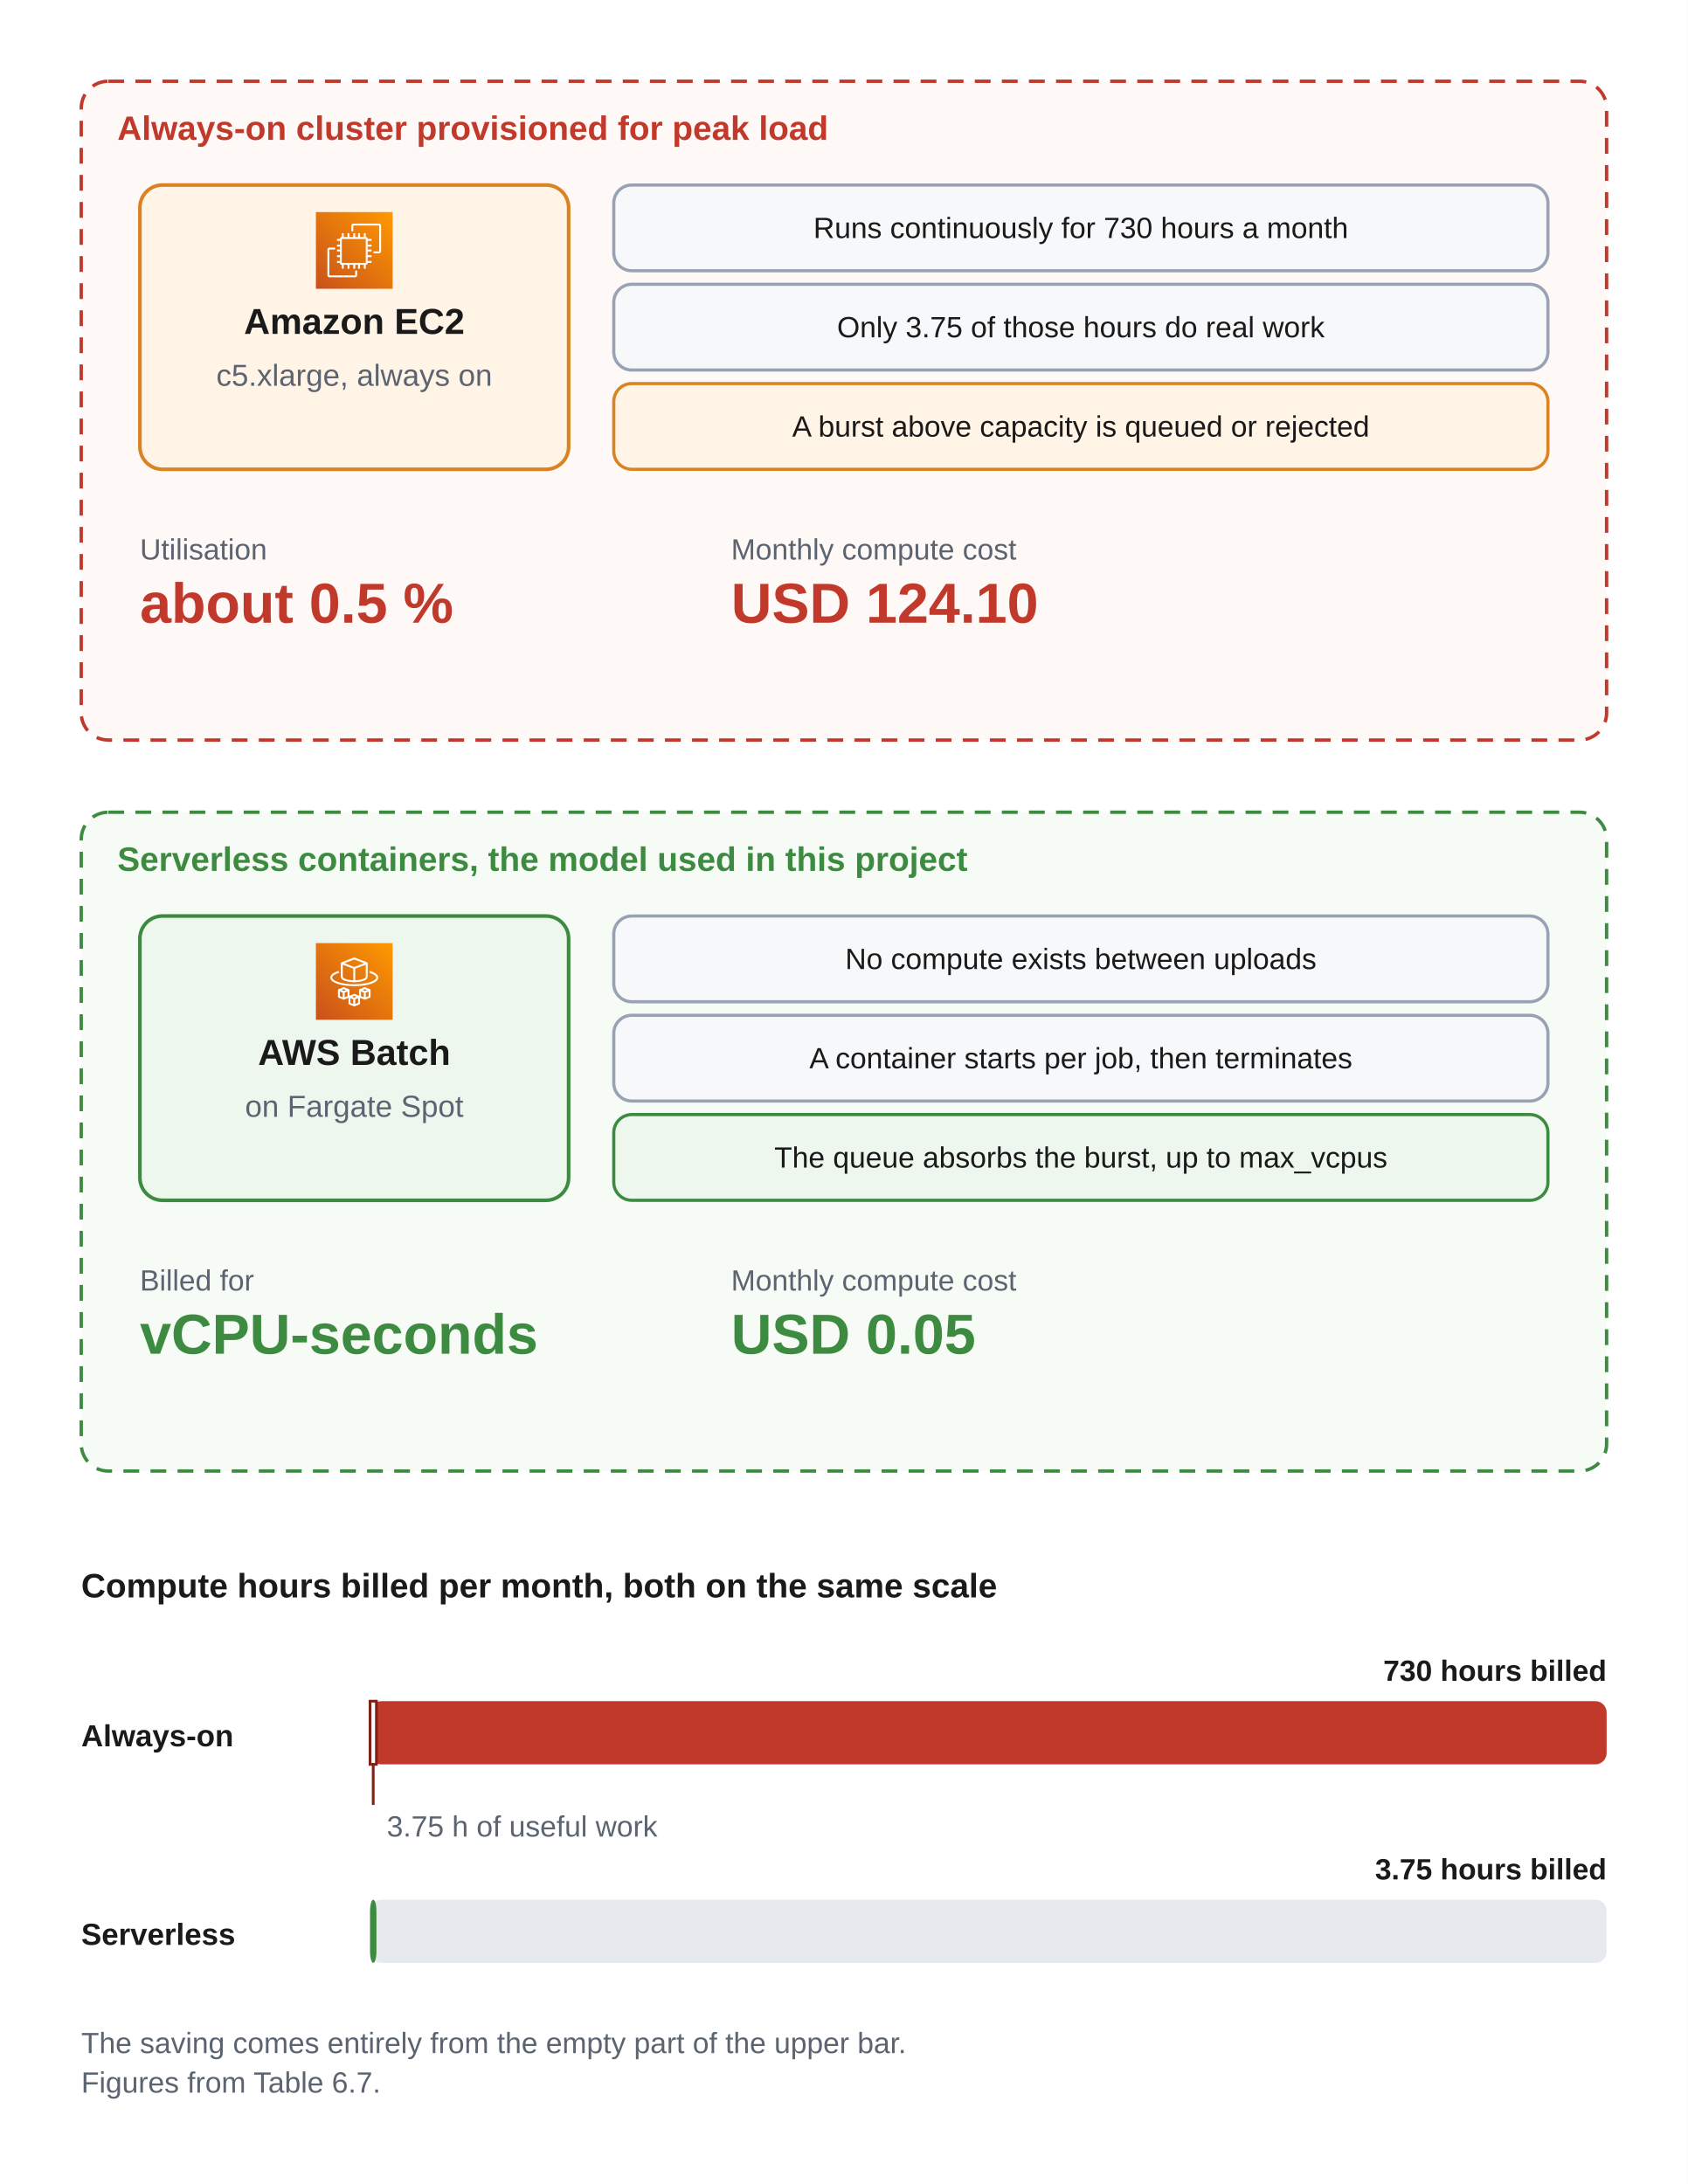
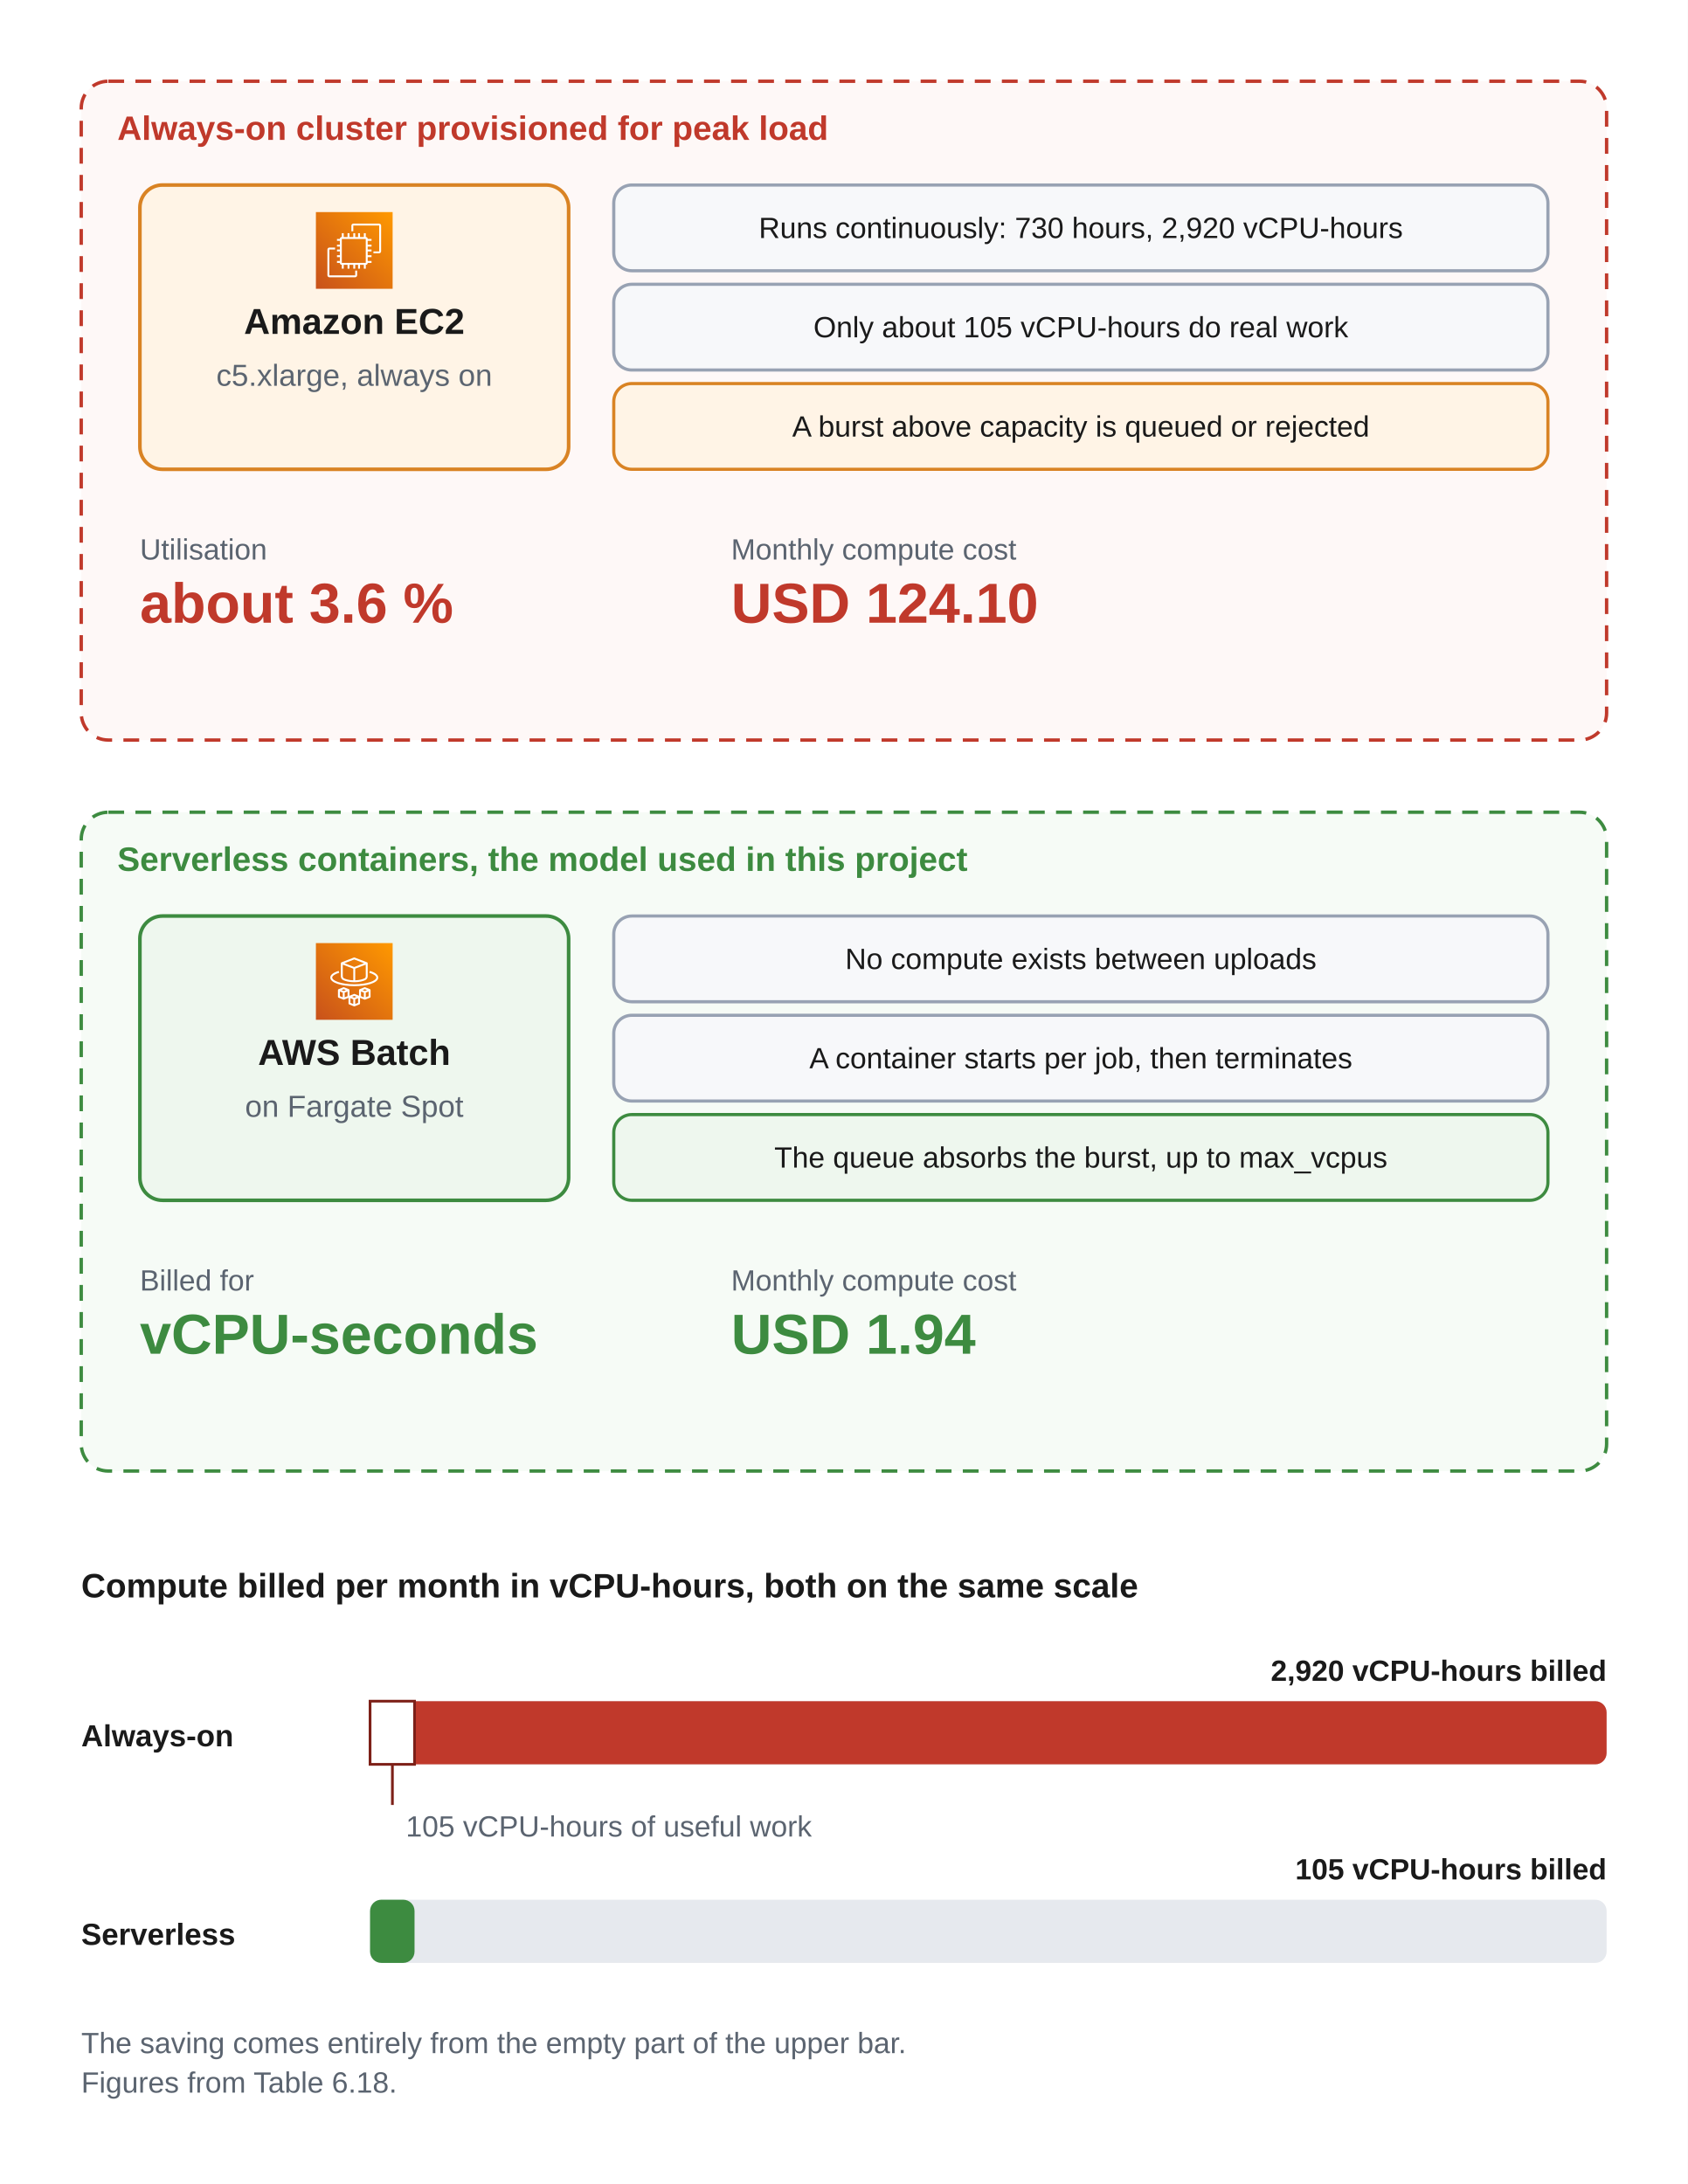
<svg xmlns="http://www.w3.org/2000/svg" width="748" height="968" viewBox="0 0 748 968">
  <defs>
    <marker id="arrow" viewBox="0 0 10 10" refX="9" refY="5" markerWidth="7" markerHeight="7" orient="auto-start-reverse">
      <path d="M 0 0 L 10 5 L 0 10 z" fill="#4a5568" />
    </marker>
  </defs>
  <rect width="748" height="968" fill="#ffffff" />
  <rect x="36" y="36" width="676" height="292" rx="12" fill="#fef8f7" stroke="#c0392b" stroke-width="1.5" stroke-dasharray="7 5" />
  <text x="52" y="62.0" font-family="Arial, Helvetica, sans-serif" font-size="15" font-weight="bold" fill="#c0392b" text-anchor="start">Always-on cluster provisioned for peak load</text>
  <rect x="62" y="82" width="190" height="126" rx="10" fill="#fff4e6" stroke="#d98324" stroke-width="1.6" />
  <g transform="translate(140.00 94.00) scale(0.13281)">
    <defs>
      <linearGradient id="SVGeyciVcvH" x1="0%" x2="100%" y1="100%" y2="0%">
        <stop offset="0%" stop-color="#c8511b" />
        <stop offset="100%" stop-color="#f90" />
      </linearGradient>
    </defs>
    <path fill="url(#SVGeyciVcvH)" d="M0 0h256v256H0z" />
    <path fill="#fff" d="M86.4 169.6h80v-80h-80zm86.4-80h12.8V96h-12.8v12.8h12.8v6.4h-12.8v9.6h12.8v6.4h-12.8V144h12.8v6.4h-12.8v12.8h12.8v6.4h-12.8v.435a5.97 5.97 0 0 1-5.965 5.965h-.435v12.8H160V176h-12.8v12.8h-6.4V176h-9.6v12.8h-6.4V176H112v12.8h-6.4V176H92.8v12.8h-6.4V176h-.435A5.97 5.97 0 0 1 80 170.035v-.435h-9.6v-6.4H80v-12.8h-9.6V144H80v-12.8h-9.6v-6.4H80v-9.6h-9.6v-6.4H80V96h-9.6v-6.4H80v-.435a5.97 5.97 0 0 1 5.965-5.965h.435V70.4h6.4v12.8h12.8V70.4h6.4v12.8h12.8V70.4h6.4v12.8h9.6V70.4h6.4v12.8H160V70.4h6.4v12.8h.435a5.97 5.97 0 0 1 5.965 5.965zm-41.6 121.203a.4.4 0 0 1-.397.397H45.197a.4.4 0 0 1-.397-.397v-85.606a.4.4 0 0 1 .397-.397H64v-6.4H45.197a6.805 6.805 0 0 0-6.797 6.797v85.606a6.805 6.805 0 0 0 6.797 6.797h85.606a6.805 6.805 0 0 0 6.797-6.797V195.2h-6.4zm86.4-165.606v85.606a6.805 6.805 0 0 1-6.797 6.797H192v-6.4h18.803a.4.4 0 0 0 .397-.397V45.197a.4.4 0 0 0-.397-.397h-85.606a.4.4 0 0 0-.397.397V64h-6.4V45.197a6.805 6.805 0 0 1 6.797-6.797h85.606a6.805 6.805 0 0 1 6.797 6.797" />
  </g>
  <text x="157" y="148.0" font-family="Arial, Helvetica, sans-serif" font-size="16" font-weight="bold" fill="#1a1a1a" text-anchor="middle">Amazon EC2</text>
  <text x="157" y="171.0" font-family="Arial, Helvetica, sans-serif" font-size="13.5" font-weight="normal" fill="#5b6470" text-anchor="middle">c5.xlarge, always on</text>
  <rect x="272" y="82" width="414" height="38" rx="8" fill="#f7f8fa" stroke="#98a2b3" stroke-width="1.4" />
-   <text x="479" y="105.5" font-family="Arial, Helvetica, sans-serif" font-size="13" font-weight="normal" fill="#1a1a1a" text-anchor="middle">Runs continuously for 730 hours a month</text>
+   <text x="479" y="105.5" font-family="Arial, Helvetica, sans-serif" font-size="13" font-weight="normal" fill="#1a1a1a" text-anchor="middle">Runs continuously: 730 hours, 2,920 vCPU-hours</text>
  <rect x="272" y="126" width="414" height="38" rx="8" fill="#f7f8fa" stroke="#98a2b3" stroke-width="1.4" />
-   <text x="479" y="149.5" font-family="Arial, Helvetica, sans-serif" font-size="13" font-weight="normal" fill="#1a1a1a" text-anchor="middle">Only 3.75 of those hours do real work</text>
+   <text x="479" y="149.5" font-family="Arial, Helvetica, sans-serif" font-size="13" font-weight="normal" fill="#1a1a1a" text-anchor="middle">Only about 105 vCPU-hours do real work</text>
  <rect x="272" y="170" width="414" height="38" rx="8" fill="#fff4e6" stroke="#d98324" stroke-width="1.4" />
  <text x="479" y="193.5" font-family="Arial, Helvetica, sans-serif" font-size="13" font-weight="normal" fill="#1a1a1a" text-anchor="middle">A burst above capacity is queued or rejected</text>
  <text x="62" y="248.0" font-family="Arial, Helvetica, sans-serif" font-size="13" font-weight="normal" fill="#5b6470" text-anchor="start">Utilisation</text>
-   <text x="62" y="276.0" font-family="Arial, Helvetica, sans-serif" font-size="25" font-weight="bold" fill="#c0392b" text-anchor="start">about 0.5 %</text>
+   <text x="62" y="276.0" font-family="Arial, Helvetica, sans-serif" font-size="25" font-weight="bold" fill="#c0392b" text-anchor="start">about 3.6 %</text>
  <text x="324" y="248.0" font-family="Arial, Helvetica, sans-serif" font-size="13" font-weight="normal" fill="#5b6470" text-anchor="start">Monthly compute cost</text>
  <text x="324" y="276.0" font-family="Arial, Helvetica, sans-serif" font-size="25" font-weight="bold" fill="#c0392b" text-anchor="start">USD 124.10</text>
  <rect x="36" y="360" width="676" height="292" rx="12" fill="#f6fbf6" stroke="#3d8b40" stroke-width="1.5" stroke-dasharray="7 5" />
  <text x="52" y="386.0" font-family="Arial, Helvetica, sans-serif" font-size="15" font-weight="bold" fill="#3d8b40" text-anchor="start">Serverless containers, the model used in this project</text>
  <rect x="62" y="406" width="190" height="126" rx="10" fill="#eef7ee" stroke="#3d8b40" stroke-width="1.6" />
  <g transform="translate(140.00 418.00) scale(0.13281)">
    <defs>
      <linearGradient id="SVGeyciVcvH" x1="0%" x2="100%" y1="100%" y2="0%">
        <stop offset="0%" stop-color="#c8511b" />
        <stop offset="100%" stop-color="#f90" />
      </linearGradient>
    </defs>
    <path fill="url(#SVGeyciVcvH)" d="M0 0h256v256H0z" />
    <path fill="#fff" d="M166.4 180.874v-15.508l9.6-3.84v15.508zm-16-19.348l9.6 3.84v15.508l-9.6-3.84zm-19.2 41.748v-15.508l9.6-3.84v15.508zm-16-19.348l9.6 3.84v15.508l-9.6-3.84zM96 180.874v-15.508l9.6-3.84v15.508zm-16-19.348l9.6 3.84v15.508l-9.6-3.84zm12.8-7.68l7.386 2.954l-7.386 2.954l-7.386-2.954zm35.2 22.4l7.386 2.954l-7.386 2.954l-7.386-2.954zm35.2-22.4l7.386 2.954l-7.386 2.954l-7.386-2.954zm17.187-.019l-16-6.4c-.761-.3-1.613-.3-2.374 0l-16 6.4A3.205 3.205 0 0 0 144 156.8v18.954l-14.813-5.927c-.761-.3-1.613-.3-2.374 0L112 175.754V156.8a3.205 3.205 0 0 0-2.013-2.973l-16-6.4c-.761-.3-1.613-.3-2.374 0l-16 6.4A3.205 3.205 0 0 0 73.6 156.8v22.4c0 1.309.797 2.483 2.013 2.973l16 6.4c.38.15.784.227 1.187.227s.806-.077 1.187-.227l14.813-5.927V201.6c0 1.309.797 2.483 2.013 2.973l16 6.4c.38.15.784.227 1.187.227s.806-.077 1.187-.227l16-6.4a3.205 3.205 0 0 0 2.013-2.973v-18.954l14.813 5.927c.38.15.784.227 1.187.227s.806-.077 1.187-.227l16-6.4a3.205 3.205 0 0 0 2.013-2.973v-22.4a3.205 3.205 0 0 0-2.013-2.973M208 115.002c0 18.704-41.22 28.8-80 28.8s-80-10.096-80-28.8c0-8.932 9.904-16.794 27.888-22.141l1.824 6.134c-14.38 4.275-23.312 10.41-23.312 16.007c0 10.595 30.224 22.4 73.6 22.4s73.6-11.805 73.6-22.4c0-5.597-8.931-11.732-23.312-16.007l1.824-6.134C198.096 98.208 208 106.07 208 115m-80-60.375L160.685 67.2L128 79.773L95.315 67.2zm33.856 63.267c-6.035 2.701-16.166 5.847-30.656 6.27V85.397l35.2-13.536v39.012c0 3.043-1.78 5.798-4.544 7.02m-72.256-7.02V71.862l35.2 13.536v38.765c-14.49-.422-24.62-3.568-30.669-6.275c-2.752-1.216-4.531-3.971-4.531-7.014m1.933 12.86c7.043 3.152 19.088 6.912 36.467 6.912c17.38 0 29.424-3.76 36.458-6.905c5.068-2.243 8.342-7.293 8.342-12.867V67.2a3.2 3.2 0 0 0-2.051-2.989l-41.6-16a3.23 3.23 0 0 0-2.298 0l-41.6 16A3.2 3.2 0 0 0 83.2 67.2v43.674c0 5.574 3.274 10.624 8.333 12.86" />
  </g>
  <text x="157" y="472.0" font-family="Arial, Helvetica, sans-serif" font-size="16" font-weight="bold" fill="#1a1a1a" text-anchor="middle">AWS Batch</text>
  <text x="157" y="495.0" font-family="Arial, Helvetica, sans-serif" font-size="13.5" font-weight="normal" fill="#5b6470" text-anchor="middle">on Fargate Spot</text>
  <rect x="272" y="406" width="414" height="38" rx="8" fill="#f7f8fa" stroke="#98a2b3" stroke-width="1.4" />
  <text x="479" y="429.5" font-family="Arial, Helvetica, sans-serif" font-size="13" font-weight="normal" fill="#1a1a1a" text-anchor="middle">No compute exists between uploads</text>
  <rect x="272" y="450" width="414" height="38" rx="8" fill="#f7f8fa" stroke="#98a2b3" stroke-width="1.4" />
  <text x="479" y="473.5" font-family="Arial, Helvetica, sans-serif" font-size="13" font-weight="normal" fill="#1a1a1a" text-anchor="middle">A container starts per job, then terminates</text>
  <rect x="272" y="494" width="414" height="38" rx="8" fill="#eef7ee" stroke="#3d8b40" stroke-width="1.4" />
  <text x="479" y="517.5" font-family="Arial, Helvetica, sans-serif" font-size="13" font-weight="normal" fill="#1a1a1a" text-anchor="middle">The queue absorbs the burst, up to max_vcpus</text>
  <text x="62" y="572.0" font-family="Arial, Helvetica, sans-serif" font-size="13" font-weight="normal" fill="#5b6470" text-anchor="start">Billed for</text>
  <text x="62" y="600.0" font-family="Arial, Helvetica, sans-serif" font-size="25" font-weight="bold" fill="#3d8b40" text-anchor="start">vCPU-seconds</text>
  <text x="324" y="572.0" font-family="Arial, Helvetica, sans-serif" font-size="13" font-weight="normal" fill="#5b6470" text-anchor="start">Monthly compute cost</text>
-   <text x="324" y="600.0" font-family="Arial, Helvetica, sans-serif" font-size="25" font-weight="bold" fill="#3d8b40" text-anchor="start">USD 0.05</text>
-   <text x="36" y="708.0" font-family="Arial, Helvetica, sans-serif" font-size="15" font-weight="bold" fill="#1a1a1a" text-anchor="start">Compute hours billed per month, both on the same scale</text>
+   <text x="324" y="600.0" font-family="Arial, Helvetica, sans-serif" font-size="25" font-weight="bold" fill="#3d8b40" text-anchor="start">USD 1.94</text>
+   <text x="36" y="708.0" font-family="Arial, Helvetica, sans-serif" font-size="15" font-weight="bold" fill="#1a1a1a" text-anchor="start">Compute billed per month in vCPU-hours, both on the same scale</text>
  <text x="36" y="774.0" font-family="Arial, Helvetica, sans-serif" font-size="13.5" font-weight="bold" fill="#1a1a1a" text-anchor="start">Always-on</text>
  <rect x="164" y="754" width="548" height="28" rx="5" fill="#e6e9ee" />
  <rect x="164" y="754" width="548.00" height="28" rx="5" fill="#c0392b" />
-   <text x="712" y="745.0" font-family="Arial, Helvetica, sans-serif" font-size="13" font-weight="bold" fill="#1a1a1a" text-anchor="end">730 hours billed</text>
-   <rect x="164" y="754" width="2.82" height="28" fill="#ffffff" stroke="#7d2018" stroke-width="1.2" />
-   <path d="M 165.4 782 L 165.4 800" stroke="#7d2018" stroke-width="1.2" />
-   <text x="171.408" y="814.0" font-family="Arial, Helvetica, sans-serif" font-size="13" font-weight="normal" fill="#5b6470" text-anchor="start">3.75 h of useful work</text>
+   <text x="712" y="745.0" font-family="Arial, Helvetica, sans-serif" font-size="13" font-weight="bold" fill="#1a1a1a" text-anchor="end">2,920 vCPU-hours billed</text>
+   <rect x="164" y="754" width="19.71" height="28" fill="#ffffff" stroke="#7d2018" stroke-width="1.2" />
+   <path d="M 173.9 782 L 173.9 800" stroke="#7d2018" stroke-width="1.2" />
+   <text x="179.853" y="814.0" font-family="Arial, Helvetica, sans-serif" font-size="13" font-weight="normal" fill="#5b6470" text-anchor="start">105 vCPU-hours of useful work</text>
  <text x="36" y="862.0" font-family="Arial, Helvetica, sans-serif" font-size="13.5" font-weight="bold" fill="#1a1a1a" text-anchor="start">Serverless</text>
  <rect x="164" y="842" width="548" height="28" rx="5" fill="#e6e9ee" />
-   <rect x="164" y="842" width="2.82" height="28" rx="5" fill="#3d8b40" />
-   <text x="712" y="833.0" font-family="Arial, Helvetica, sans-serif" font-size="13" font-weight="bold" fill="#1a1a1a" text-anchor="end">3.75 hours billed</text>
+   <rect x="164" y="842" width="19.71" height="28" rx="5" fill="#3d8b40" />
+   <text x="712" y="833.0" font-family="Arial, Helvetica, sans-serif" font-size="13" font-weight="bold" fill="#1a1a1a" text-anchor="end">105 vCPU-hours billed</text>
  <text x="36" y="910.0" font-family="Arial, Helvetica, sans-serif" font-size="13" font-weight="normal" fill="#5b6470" text-anchor="start">The saving comes entirely from the empty part of the upper bar.</text>
-   <text x="36" y="927.5" font-family="Arial, Helvetica, sans-serif" font-size="13" font-weight="normal" fill="#5b6470" text-anchor="start">Figures from Table 6.7.</text>
+   <text x="36" y="927.5" font-family="Arial, Helvetica, sans-serif" font-size="13" font-weight="normal" fill="#5b6470" text-anchor="start">Figures from Table 6.18.</text>
</svg>
